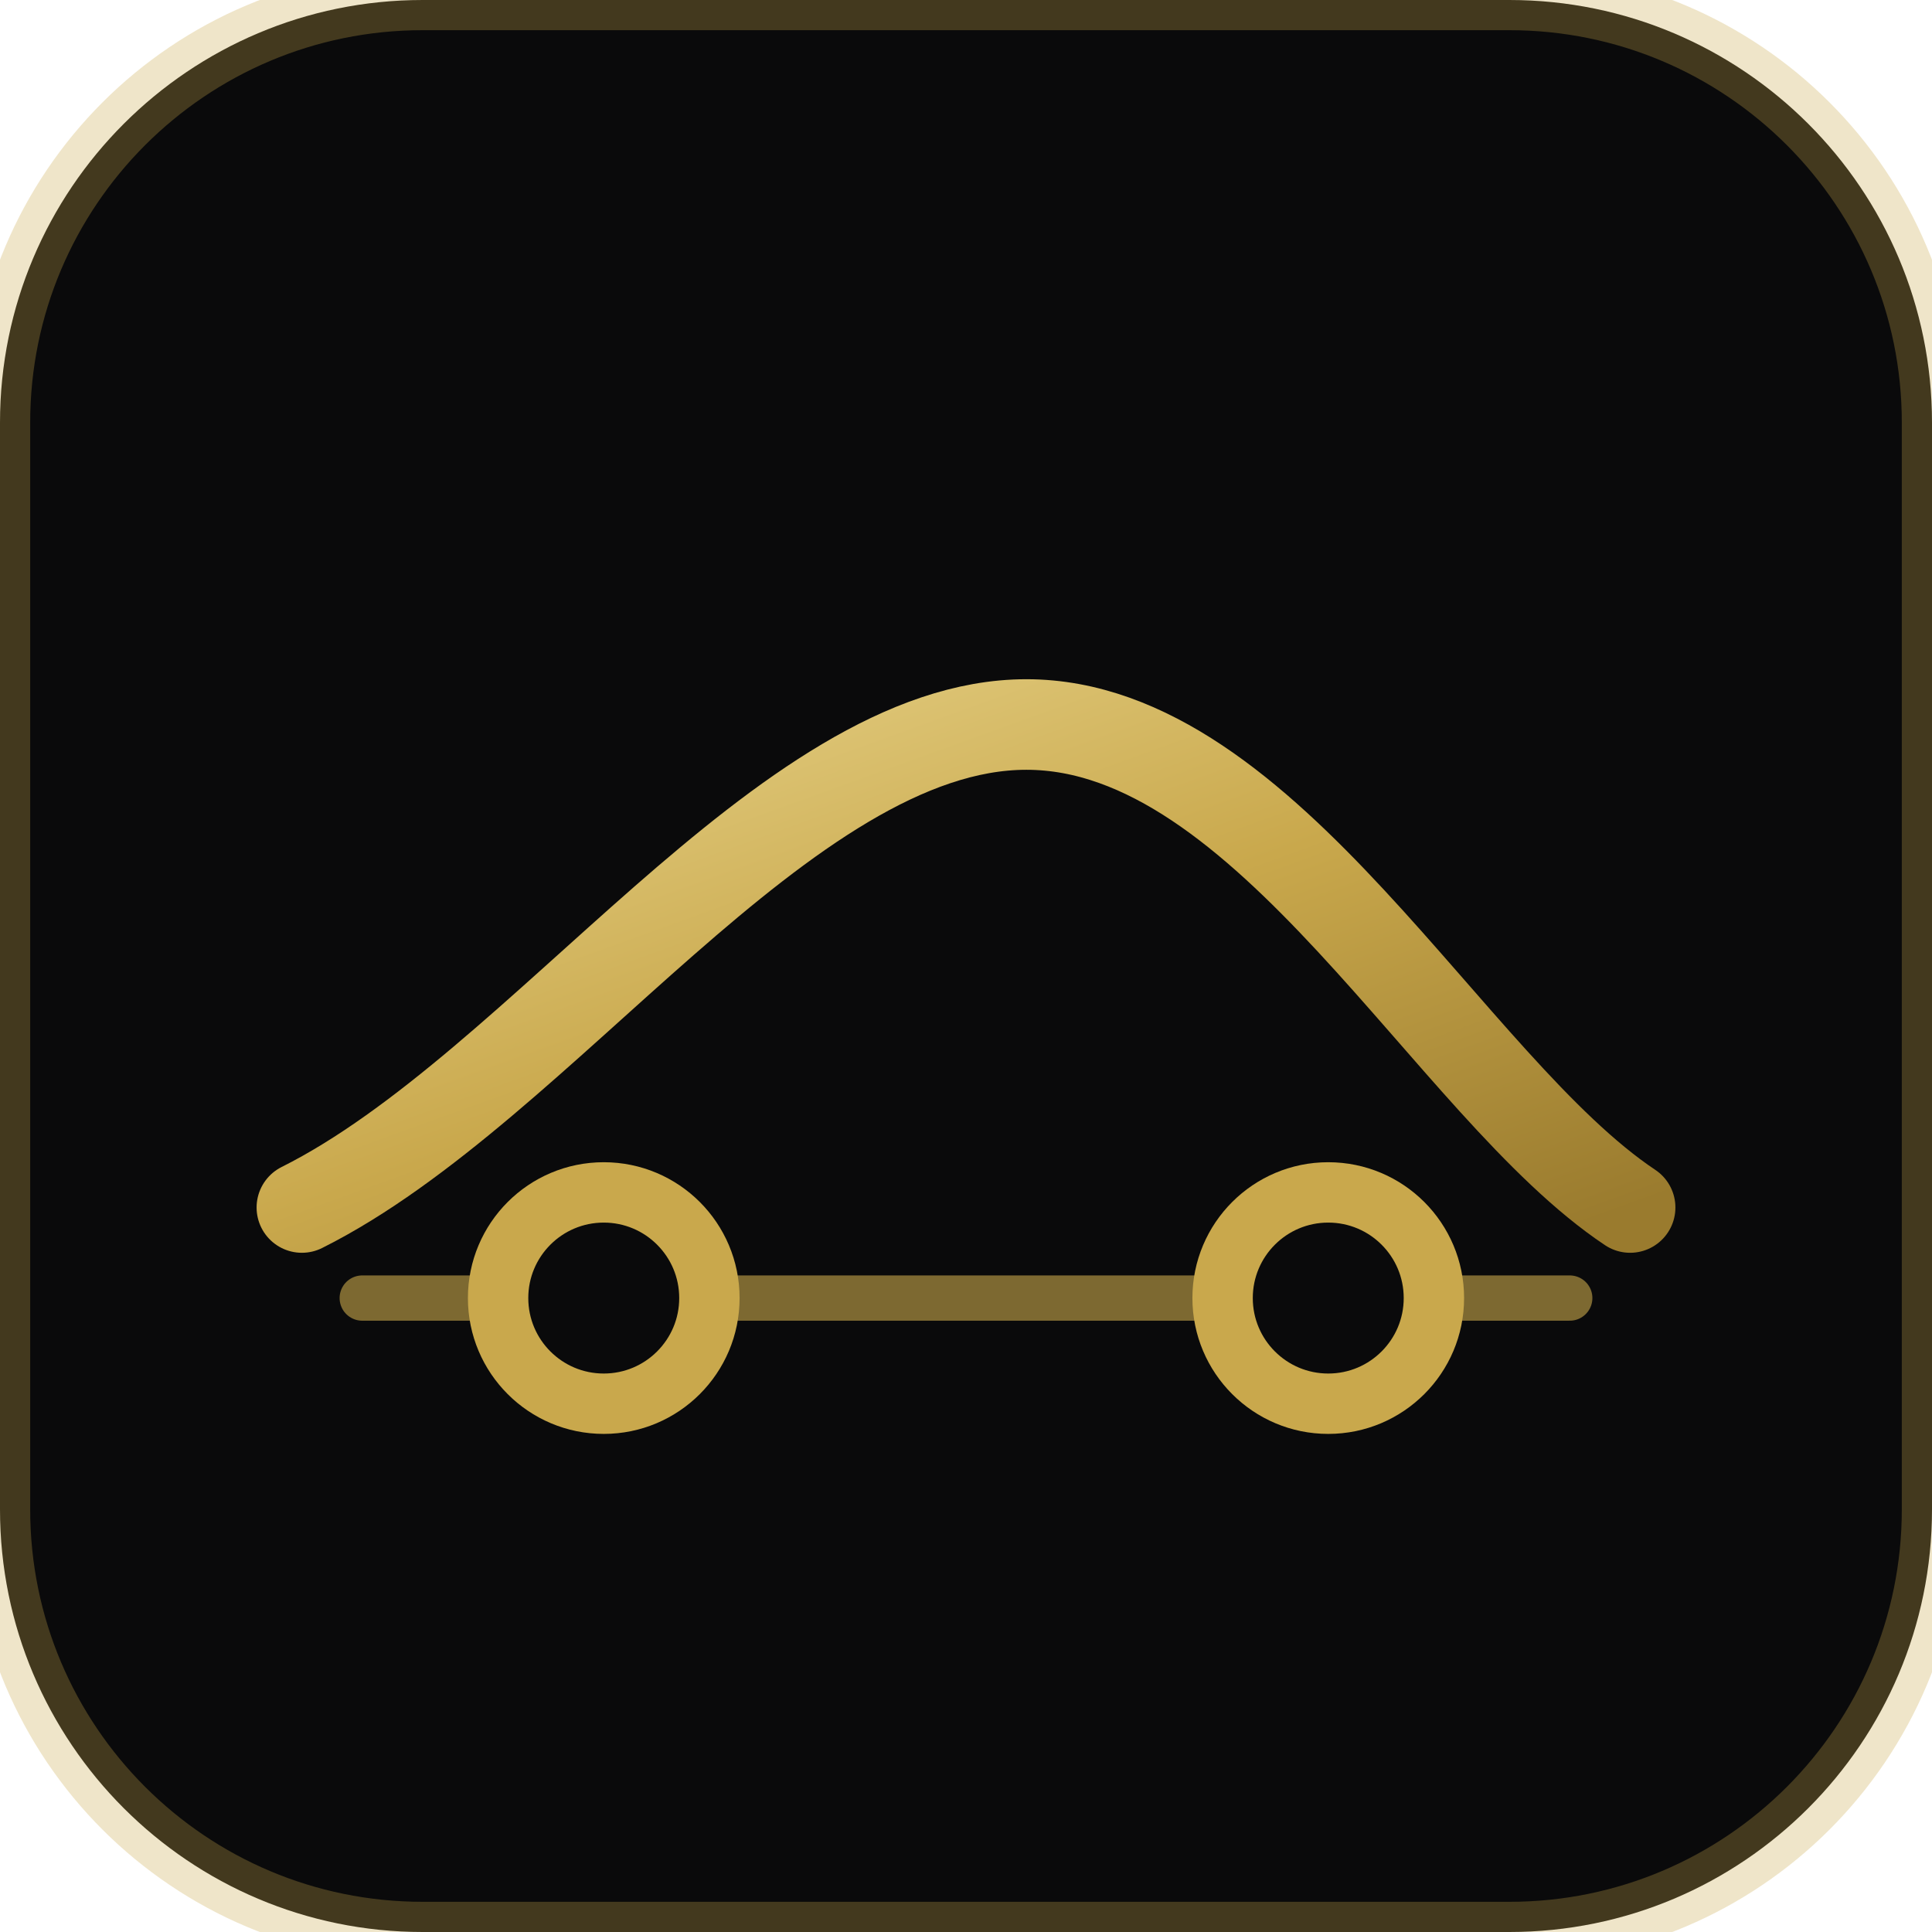
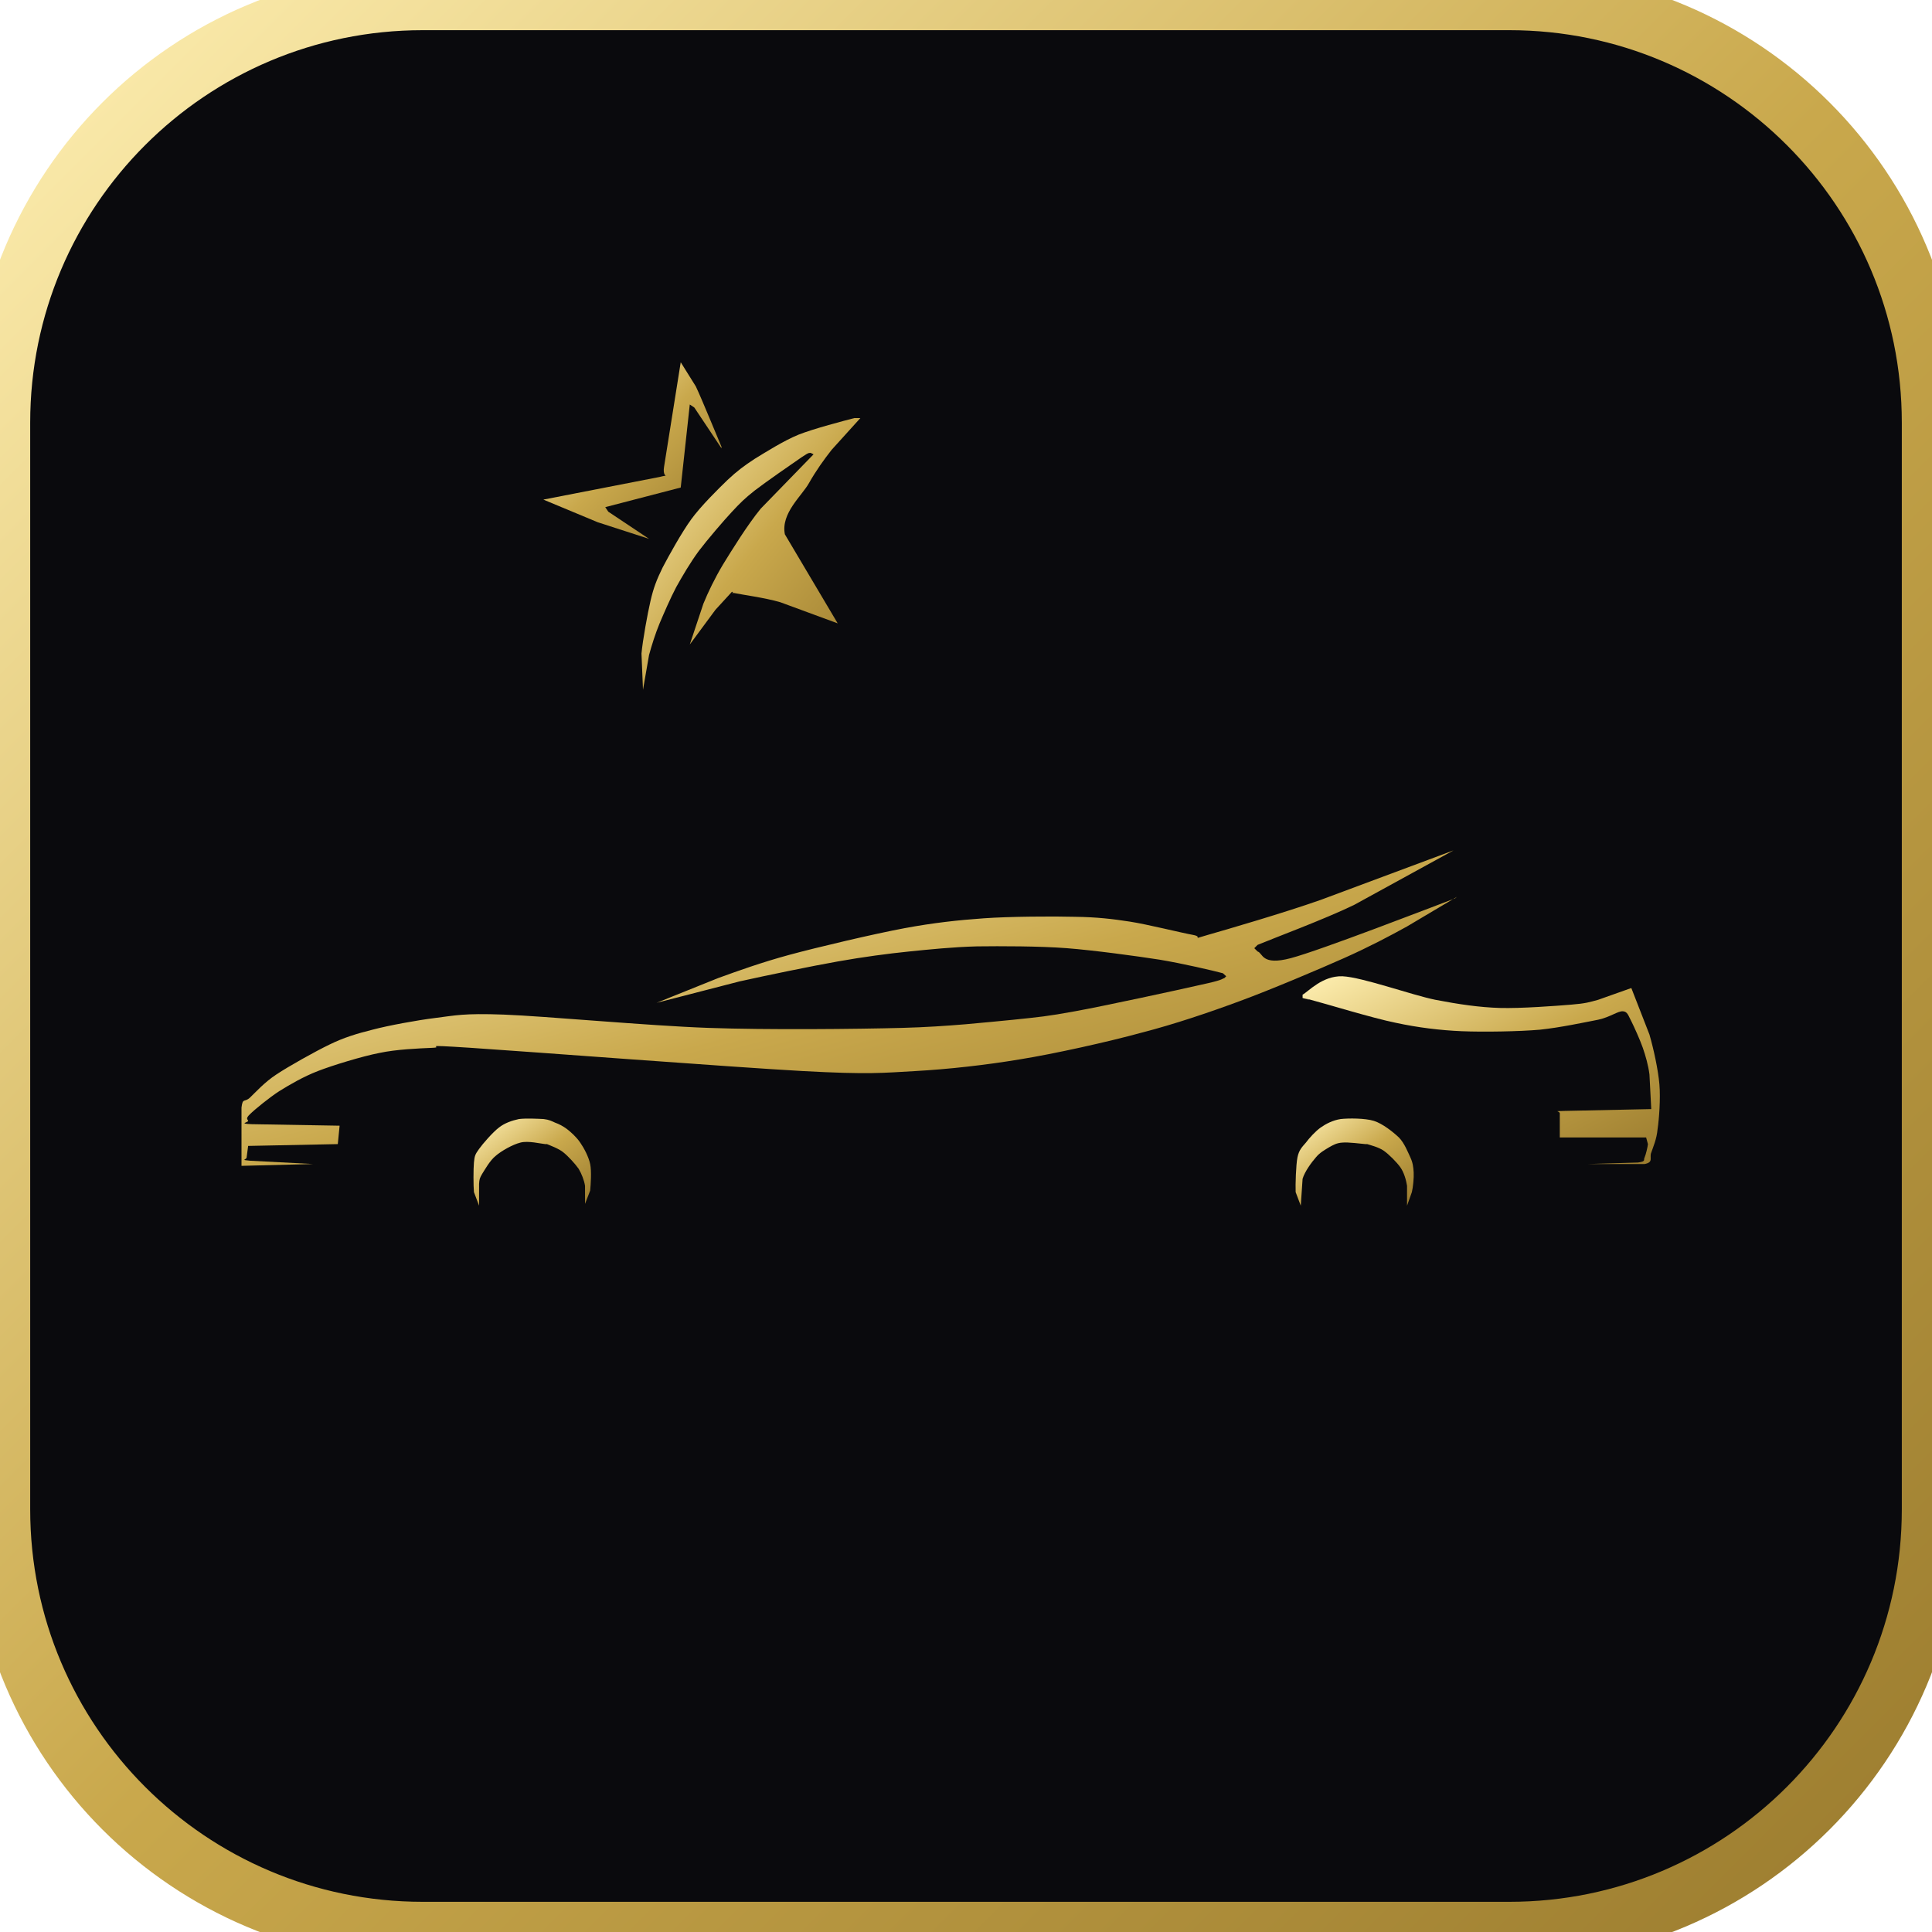
- <svg xmlns="http://www.w3.org/2000/svg" viewBox="0 0 64 64" width="64" height="64">
+ <svg xmlns="http://www.w3.org/2000/svg" viewBox="0 0 64 64" width="64" height="64" fill="none">
  <defs>
-     <linearGradient id="gold" x1="0%" y1="0%" x2="100%" y2="100%">
-       <stop offset="0%" stop-color="#E8D48B" />
+     <linearGradient id="favGold" x1="0%" y1="0%" x2="100%" y2="100%">
+       <stop offset="0%" stop-color="#FFF0B3" />
      <stop offset="50%" stop-color="#C9A84C" />
      <stop offset="100%" stop-color="#9A7B2E" />
    </linearGradient>
  </defs>
-   <rect width="64" height="64" rx="14" fill="#0A0A0B" stroke="#C9A84C" stroke-opacity="0.3" stroke-width="2" />
-   <path d="M10 40 C18 36, 26 24, 34 24 C42 24, 48 36, 54 40" fill="none" stroke="url(#gold)" stroke-width="3" stroke-linecap="round" />
-   <path d="M12 43 L52 43" stroke="#C9A84C" stroke-width="1.5" stroke-opacity="0.6" stroke-linecap="round" />
-   <circle cx="20" cy="43" r="3.5" fill="#0A0A0B" stroke="#C9A84C" stroke-width="2" />
-   <circle cx="44" cy="43" r="3.5" fill="#0A0A0B" stroke="#C9A84C" stroke-width="2" />
+   <rect width="64" height="64" rx="14" fill="#0A0A0D" stroke="url(#favGold)" stroke-width="2" />
+   <g transform="translate(18, 12)">
+     <path d="M 5.90 2.85 L 5.00 1.50 L 4.85 1.40 L 4.55 4.15 L 2.05 4.80 L 2.15 4.95 L 3.50 5.85 L 1.80 5.30 L 0.00 4.55 L 3.85 3.80 C 4.45 3.64, 3.90 4.02, 4.00 3.45 L 4.55 0.00 L 5.05 0.80 C 5.25 1.22, 5.77 2.50, 5.90 2.80 L 5.90 2.85 Z" fill="url(#favGold)" />
+     <path d="M 6.30 7.65 L 6.25 7.60 L 5.70 8.20 L 4.85 9.35 L 5.30 8.00 C 5.46 7.61, 5.67 7.17, 5.95 6.70 C 6.24 6.23, 6.75 5.40, 7.20 4.85 L 8.95 3.05 L 8.85 3.00 C 8.79 3.02, 8.83 2.96, 8.55 3.15 C 8.27 3.34, 7.35 3.98, 7.00 4.25 C 6.66 4.52, 6.53 4.65, 6.25 4.95 C 5.97 5.25, 5.43 5.88, 5.15 6.25 C 4.87 6.63, 4.60 7.09, 4.40 7.45 C 4.21 7.81, 3.99 8.32, 3.85 8.65 C 3.71 8.99, 3.59 9.37, 3.50 9.70 L 3.30 10.85 L 3.25 9.65 C 3.29 9.21, 3.45 8.33, 3.55 7.90 C 3.65 7.47, 3.75 7.21, 3.95 6.80 C 4.16 6.40, 4.58 5.64, 4.90 5.20 C 5.22 4.76, 5.79 4.20, 6.10 3.90 C 6.42 3.60, 6.65 3.43, 7.00 3.20 C 7.36 2.98, 7.96 2.60, 8.45 2.40 C 8.95 2.20, 9.99 1.93, 10.30 1.85 L 10.50 1.85 L 9.55 2.90 C 9.29 3.23, 9.04 3.58, 8.80 4.00 C 8.57 4.42, 7.86 5.00, 8.00 5.70 L 9.75 8.65 L 7.85 7.95 C 7.34 7.80, 6.58 7.70, 6.35 7.65 C 6.12 7.61, 6.32 7.66, 6.30 7.65 Z" fill="url(#favGold)" />
+   </g>
+   <g transform="translate(8, 28)">
+     <path d="M 40.26 1.71 L 38.61 2.69 C 38.05 3.00, 37.35 3.37, 36.52 3.74 C 35.69 4.11, 34.06 4.80, 33.05 5.17 C 32.05 5.54, 30.90 5.93, 29.81 6.21 C 28.72 6.51, 26.92 6.91, 25.80 7.09 C 24.67 7.28, 23.41 7.42, 22.33 7.48 C 21.25 7.54, 20.80 7.60, 18.59 7.48 C 16.38 7.36, 9.43 6.83, 7.59 6.71 C 5.75 6.59, 6.78 6.69, 6.33 6.71 C 5.87 6.73, 5.13 6.76, 4.57 6.88 C 4.00 6.99, 3.02 7.29, 2.53 7.48 C 2.04 7.67, 1.60 7.93, 1.26 8.14 C 0.93 8.35, 0.43 8.76, 0.28 8.91 C 0.12 9.06, 0.21 9.08, 0.22 9.13 C 0.23 9.18, -0.12 9.22, 0.33 9.24 L 3.25 9.29 L 3.19 9.90 L 0.22 9.96 L 0.17 10.34 C 0.17 10.42, -0.06 10.42, 0.28 10.45 L 2.37 10.56 L 0.00 10.62 L 0.00 8.69 C 0.04 8.35, 0.10 8.53, 0.28 8.36 C 0.45 8.20, 0.76 7.85, 1.16 7.59 C 1.55 7.33, 2.44 6.83, 2.92 6.60 C 3.39 6.37, 3.82 6.24, 4.34 6.11 C 4.87 5.97, 5.79 5.80, 6.43 5.72 C 7.08 5.64, 7.34 5.56, 8.69 5.61 C 10.04 5.66, 13.47 5.98, 15.46 6.05 C 17.43 6.12, 20.37 6.09, 21.89 6.05 C 23.41 6.01, 24.72 5.86, 25.57 5.78 C 26.43 5.69, 26.68 5.67, 27.61 5.50 C 28.55 5.33, 31.05 4.79, 31.79 4.62 C 32.53 4.46, 32.44 4.44, 32.56 4.40 L 32.62 4.34 L 32.51 4.24 C 32.17 4.15, 31.19 3.92, 30.41 3.79 C 29.64 3.67, 28.24 3.48, 27.34 3.41 C 26.43 3.34, 25.15 3.34, 24.36 3.35 C 23.58 3.37, 22.80 3.45, 22.11 3.52 C 21.42 3.59, 20.59 3.70, 19.75 3.85 C 18.90 4.00, 17.40 4.31, 16.50 4.51 L 13.75 5.22 L 15.79 4.40 C 16.45 4.16, 17.23 3.88, 18.15 3.63 C 19.07 3.38, 20.98 2.93, 21.95 2.75 C 22.91 2.57, 23.74 2.48, 24.59 2.42 C 25.43 2.36, 26.88 2.35, 27.61 2.37 C 28.34 2.38, 28.84 2.44, 29.43 2.53 C 30.01 2.62, 31.13 2.90, 31.52 2.97 C 31.90 3.04, 31.38 3.15, 32.01 2.97 C 32.64 2.79, 34.53 2.24, 35.75 1.81 L 40.15 0.17 L 36.85 1.98 C 35.88 2.45, 34.16 3.09, 33.66 3.30 L 33.55 3.41 L 33.66 3.52 C 33.84 3.57, 33.78 4.00, 34.76 3.74 C 35.74 3.48, 39.38 2.07, 40.20 1.76 L 40.26 1.71 Z" fill="url(#favGold)" />
+     <path d="M 35.37 5.12 L 35.15 5.06 L 35.15 4.95 C 35.34 4.85, 35.80 4.32, 36.47 4.34 C 37.13 4.37, 38.76 4.96, 39.55 5.12 C 40.33 5.27, 41.01 5.37, 41.69 5.39 C 42.37 5.41, 43.57 5.32, 44.05 5.28 C 44.54 5.24, 44.64 5.20, 44.94 5.12 L 46.04 4.73 L 46.64 6.27 C 46.78 6.75, 46.93 7.45, 46.97 7.92 C 47.01 8.39, 46.96 9.07, 46.91 9.40 C 46.88 9.74, 46.76 10.00, 46.70 10.18 C 46.63 10.35, 46.79 10.50, 46.48 10.56 L 44.60 10.56 L 46.26 10.51 C 46.54 10.47, 46.43 10.43, 46.48 10.34 C 46.52 10.25, 46.58 10.00, 46.59 9.90 L 46.53 9.68 L 43.67 9.68 L 43.67 8.91 C 43.70 8.78, 43.38 8.82, 43.84 8.80 L 46.70 8.74 L 46.64 7.59 C 46.60 7.28, 46.51 6.97, 46.42 6.71 C 46.33 6.45, 46.13 6.01, 46.04 5.83 C 45.94 5.65, 45.92 5.51, 45.76 5.50 C 45.59 5.49, 45.35 5.69, 44.94 5.78 C 44.52 5.86, 43.69 6.04, 43.01 6.11 C 42.33 6.17, 41.14 6.19, 40.42 6.16 C 39.71 6.13, 38.97 6.04, 38.23 5.88 C 37.48 5.73, 35.85 5.23, 35.42 5.12 C 34.99 5.00, 35.41 5.12, 35.37 5.12 Z" fill="url(#favGold)" />
+     <path d="M 10.06 9.90 C 9.93 9.89, 9.49 9.78, 9.24 9.85 C 8.99 9.91, 8.60 10.13, 8.42 10.29 C 8.23 10.44, 8.06 10.75, 7.97 10.89 C 7.89 11.03, 7.88 11.06, 7.87 11.22 L 7.87 11.94 L 7.70 11.49 C 7.68 11.28, 7.68 10.72, 7.70 10.51 C 7.72 10.29, 7.74 10.24, 7.87 10.06 C 7.99 9.89, 8.33 9.50, 8.53 9.35 C 8.72 9.20, 8.96 9.12, 9.19 9.07 C 9.41 9.04, 9.83 9.06, 10.01 9.07 C 10.19 9.09, 10.28 9.14, 10.39 9.19 C 10.51 9.23, 10.66 9.31, 10.78 9.40 C 10.91 9.50, 11.10 9.67, 11.22 9.85 C 11.34 10.02, 11.50 10.32, 11.55 10.56 C 11.60 10.80, 11.57 11.24, 11.55 11.44 L 11.38 11.88 L 11.38 11.28 C 11.35 11.10, 11.27 10.89, 11.17 10.72 C 11.06 10.56, 10.82 10.30, 10.67 10.18 C 10.52 10.05, 10.21 9.94, 10.12 9.90 C 10.03 9.86, 10.20 9.91, 10.06 9.90 Z" fill="url(#favGold)" />
+     <path d="M 37.23 9.90 C 37.11 9.89, 36.65 9.83, 36.47 9.85 C 36.28 9.86, 36.16 9.93, 36.02 10.01 C 35.89 10.09, 35.72 10.18, 35.59 10.34 C 35.45 10.50, 35.22 10.81, 35.15 11.05 L 35.09 11.94 L 34.92 11.49 C 34.91 11.25, 34.93 10.59, 34.98 10.34 C 35.03 10.09, 35.14 9.99, 35.26 9.85 C 35.37 9.70, 35.58 9.47, 35.75 9.35 C 35.92 9.23, 36.15 9.11, 36.41 9.07 C 36.67 9.04, 37.22 9.04, 37.51 9.13 C 37.80 9.22, 38.15 9.50, 38.34 9.68 C 38.52 9.86, 38.64 10.17, 38.72 10.34 C 38.80 10.51, 38.82 10.66, 38.83 10.84 C 38.84 11.01, 38.81 11.33, 38.77 11.49 L 38.61 11.94 L 38.61 11.28 C 38.58 11.09, 38.51 10.84, 38.39 10.67 C 38.27 10.50, 38.01 10.24, 37.84 10.12 C 37.67 10.00, 37.38 9.93, 37.29 9.90 C 37.20 9.87, 37.36 9.91, 37.23 9.90 Z" fill="url(#favGold)" />
+   </g>
</svg>
